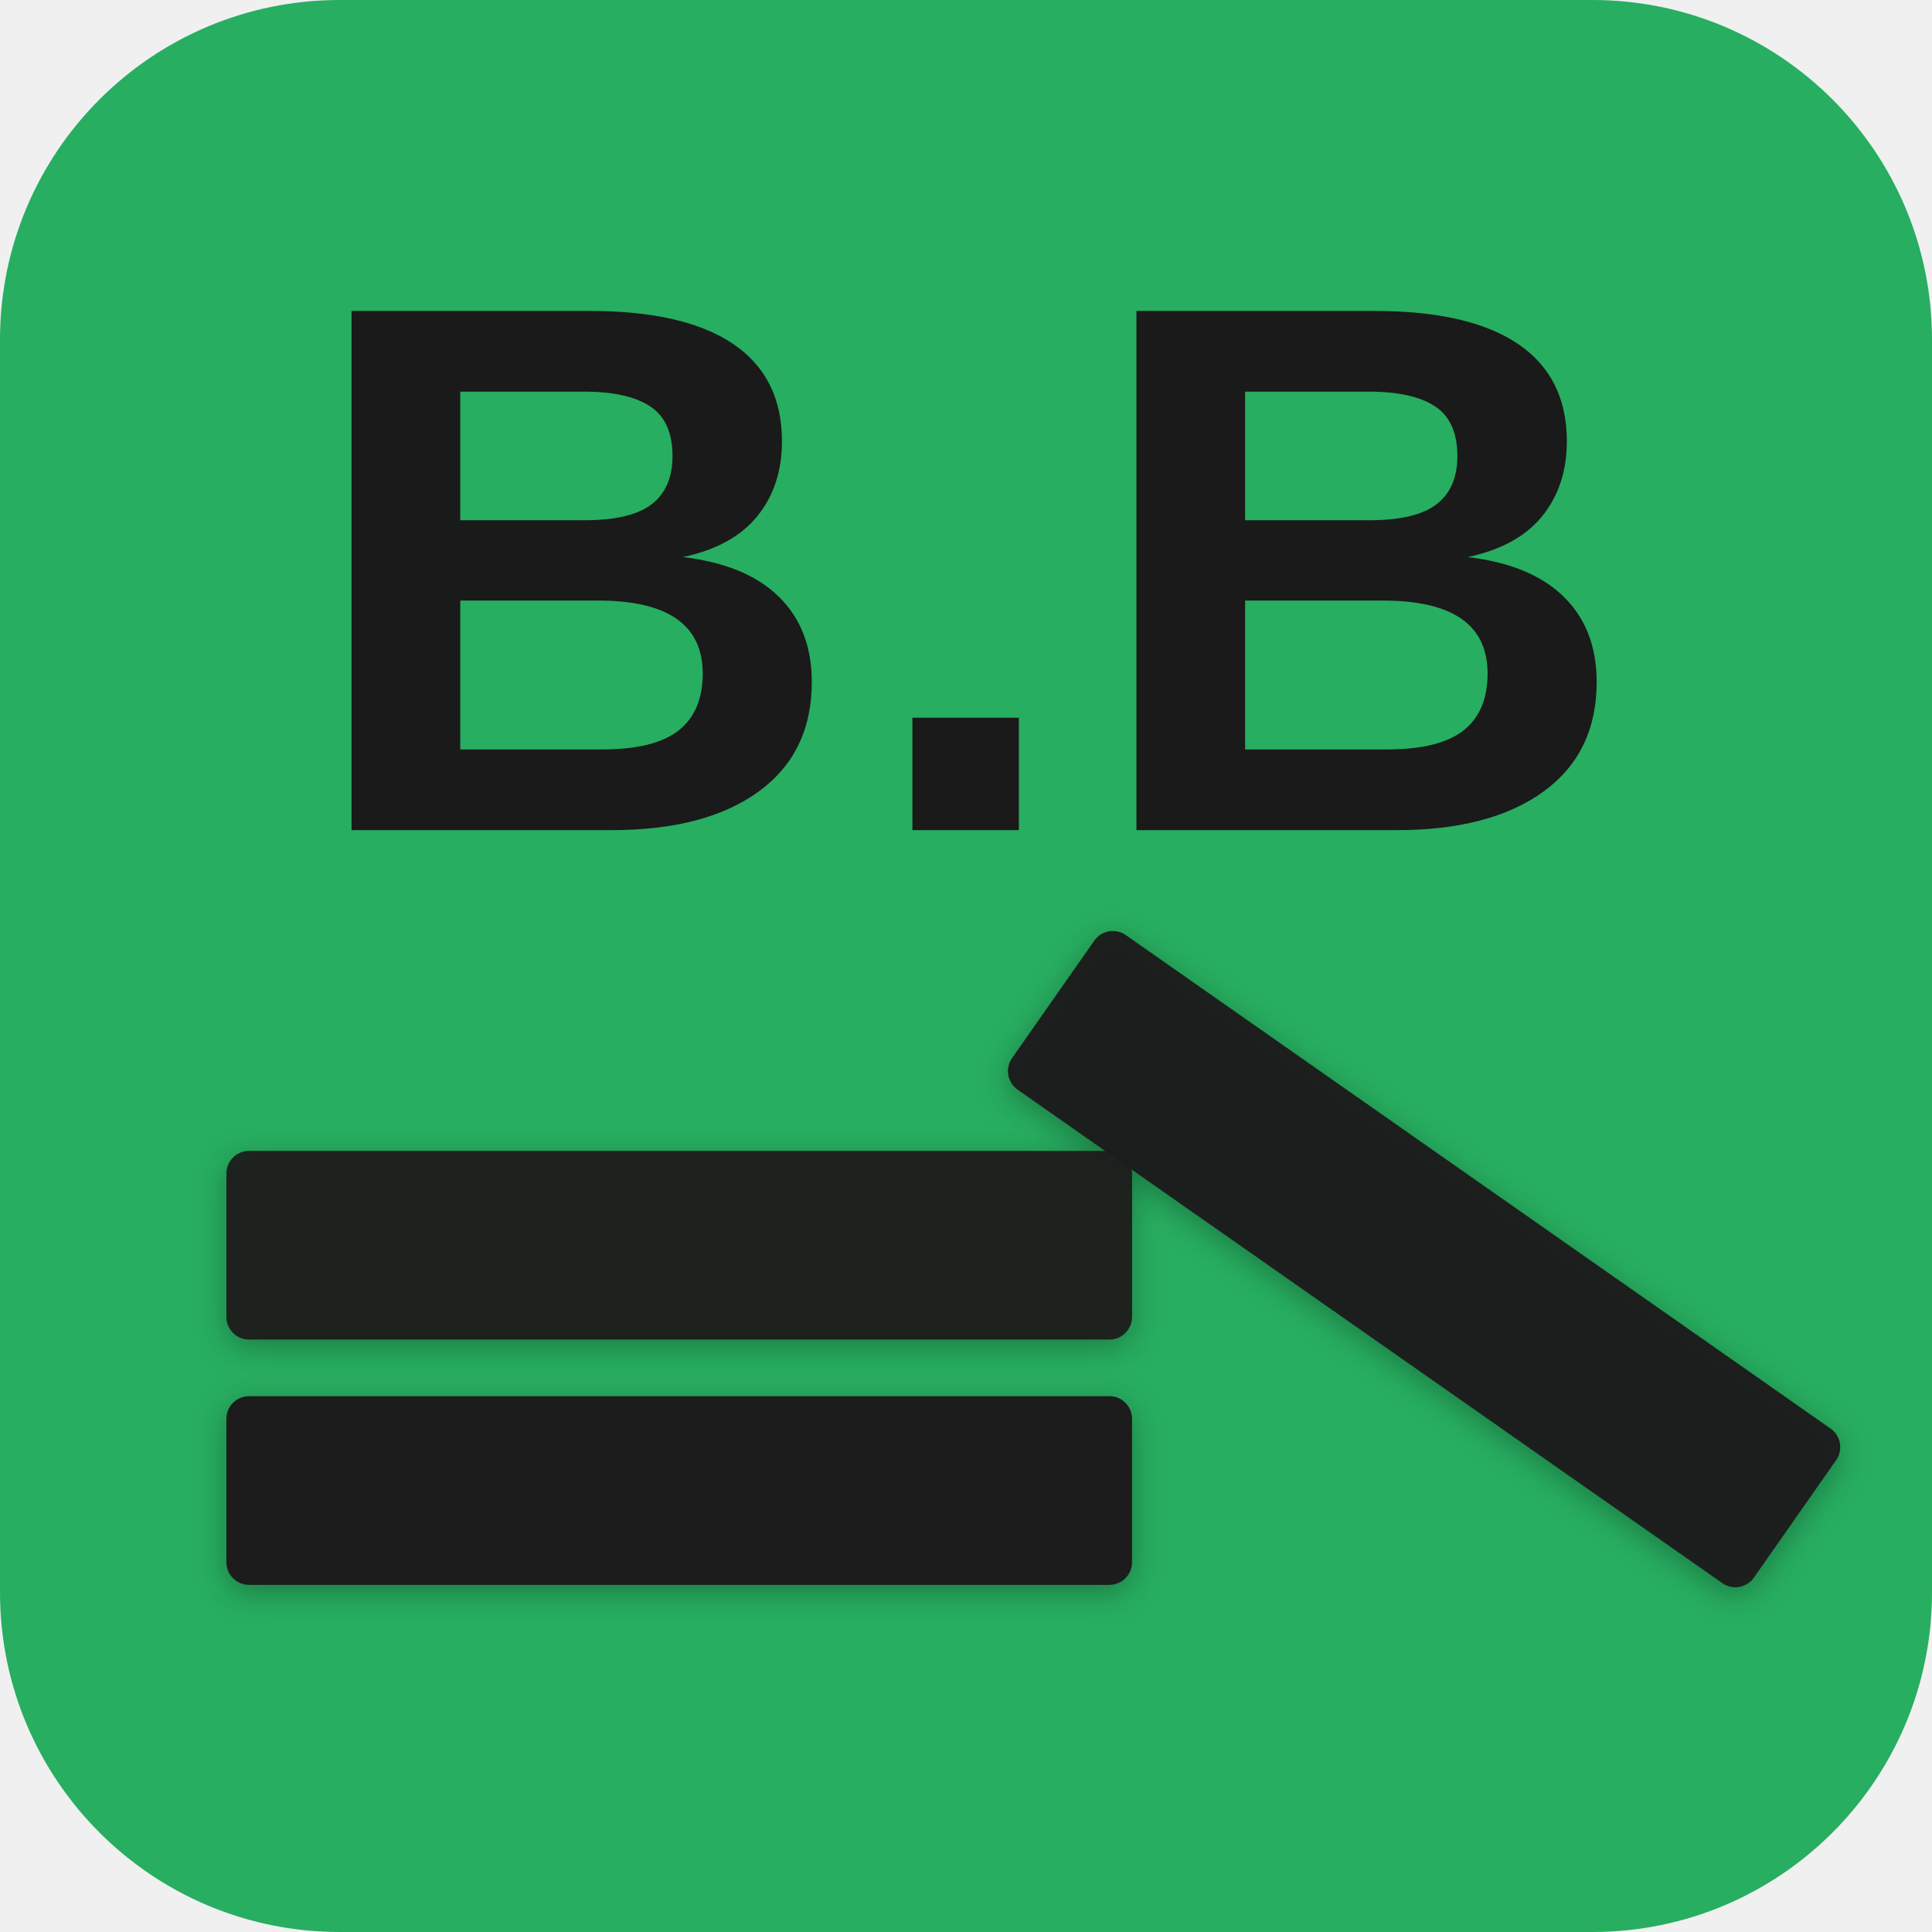
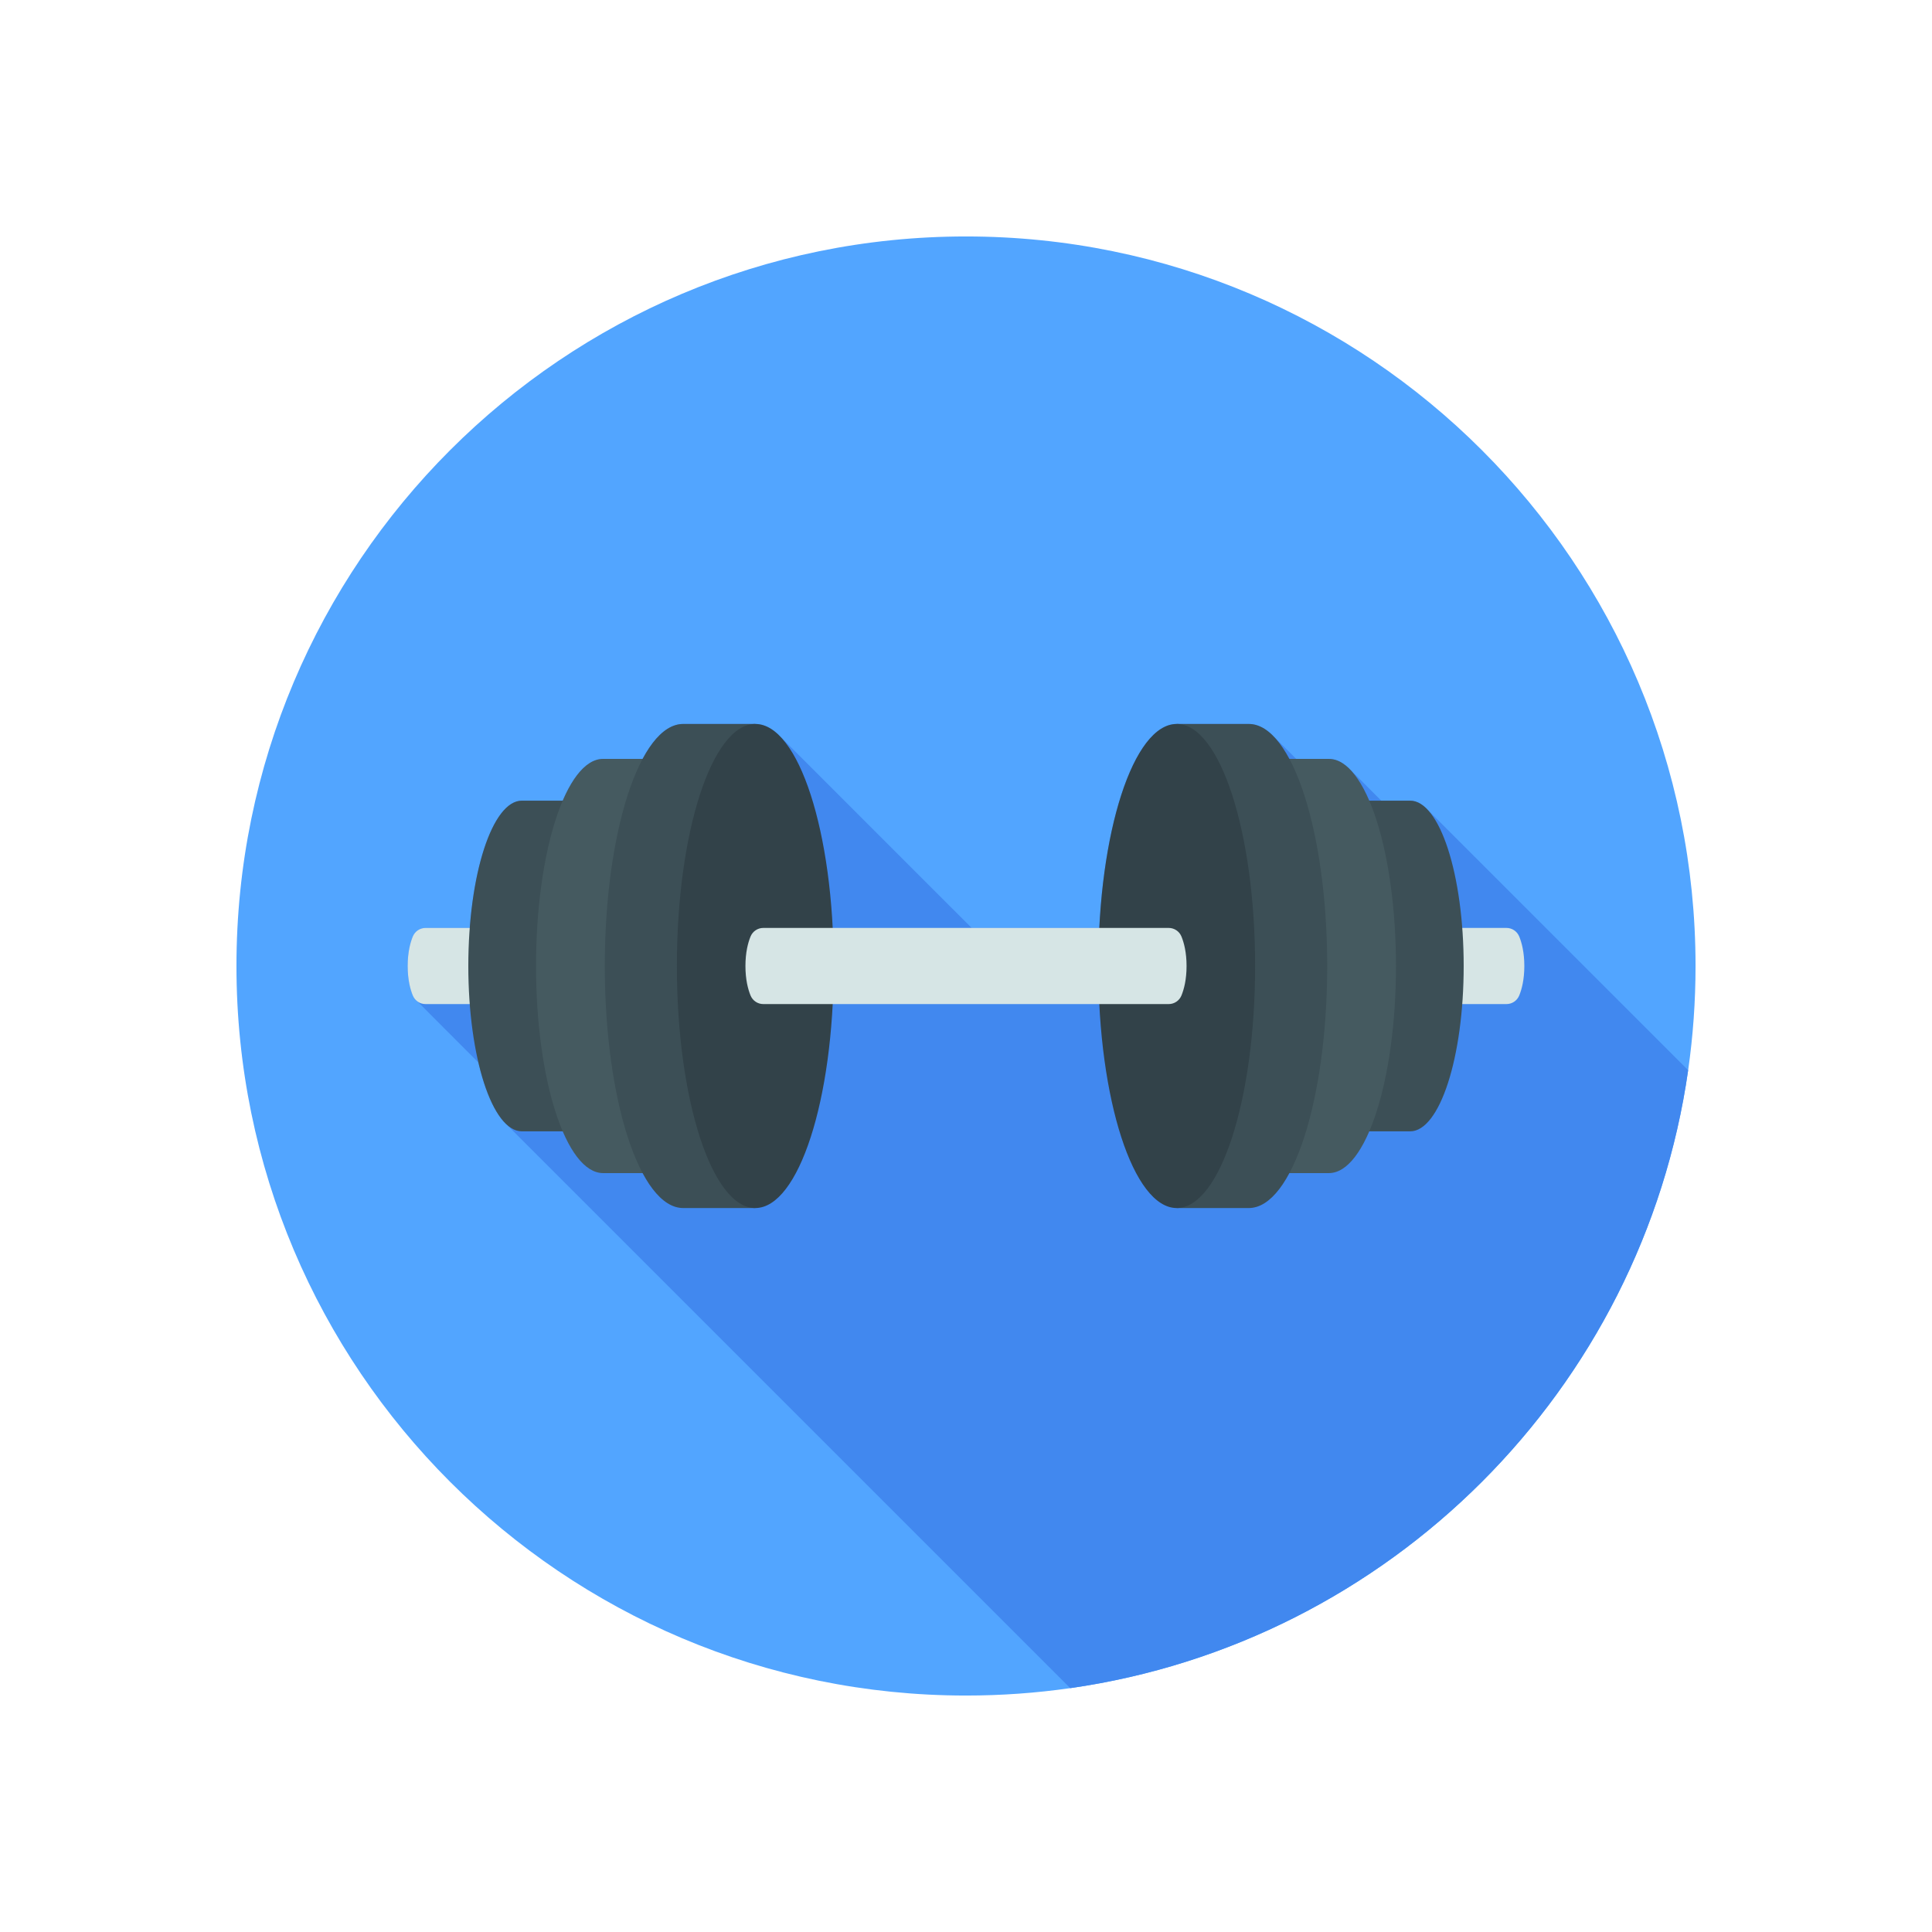
- <svg xmlns="http://www.w3.org/2000/svg" width="1024" height="1024" viewBox="0 0 1024 1024">
-   <defs>
-     <linearGradient id="bgGradient3" x1="0%" y1="0%" x2="100%" y2="100%">
-       <stop offset="0%" style="stop-color:#27ae60;stop-opacity:1" />
-       <stop offset="100%" style="stop-color:#27ae60;stop-opacity:1" />
-     </linearGradient>
-     <filter id="shadow" x="-50%" y="-50%" width="200%" height="200%">
-       <feGaussianBlur in="SourceAlpha" stdDeviation="8" />
-       <feOffset dx="0" dy="4" result="offsetblur" />
-       <feComponentTransfer>
-         <feFuncA type="linear" slope="0.3" />
-       </feComponentTransfer>
-       <feMerge>
-         <feMergeNode />
-         <feMergeNode in="SourceGraphic" />
-       </feMerge>
-     </filter>
-   </defs>
-   <rect width="1024" height="1024" rx="180" fill="url(#bgGradient3)" />
-   <g filter="url(#shadow)">
-     <rect x="120" y="610" width="480" height="100" rx="12" fill="#1a1a1a" opacity="0.95" />
-     <rect x="120" y="740" width="480" height="100" rx="12" fill="#1a1a1a" />
-     <g transform="translate(512, 512) rotate(35) translate(-512, -512)">
-       <rect x="560" y="450" width="480" height="100" rx="12" fill="#1a1a1a" opacity="0.97" />
+ <svg xmlns="http://www.w3.org/2000/svg" version="1.1" x="0px" y="0px" viewBox="0 0 2200 2200" style="enable-background:new 0 0 2200 2200;" xml:space="preserve">
+   <g id="background">
+     <rect style="fill:#FFFFFF;" width="2200" height="2200" />
+   </g>
+   <g id="Objects">
+     <g>
+       <path style="fill:#52A5FF;" d="M1930.744,1100c0,40.309-2.872,79.935-8.423,118.707    c-52.052,363.806-339.808,651.563-703.614,703.614c-38.772,5.551-78.398,8.423-118.707,8.423    c-458.803,0-830.744-371.94-830.744-830.744S641.197,269.256,1100,269.256S1930.744,641.197,1930.744,1100z" />
+       <path style="fill:#4188EF;" d="M1922.321,1218.707c-52.052,363.806-339.808,651.563-703.614,703.614l-641.603-641.603    c-13.194-11.924-24.531-37.224-32.367-70.84l-69.473-69.591c-2.274-1.676-4.11-3.96-5.231-6.693    c-2.872-7.035-5.807-18.041-5.807-33.594c0-15.564,2.936-26.56,5.807-33.584c2.413-5.903,8.145-9.768,14.518-9.768h50.354    c6.341-83.084,30.509-144.935,59.364-144.935h46.511c12.789-29.837,28.727-47.547,45.999-47.547h44.953    c13.483-25.247,29.303-39.786,46.234-39.786h82.091c10.195,0,19.994,5.295,29.122,15.02l217.28,217.248h145.32    c6.736-131.624,43.64-232.268,88.165-232.268h82.091c10.205,0,20.005,5.295,29.143,15.031l24.819,24.755h37.224    c8.817,0,17.283,4.622,25.161,13.109l34.502,34.438h32.847c7.195,0,14.091,3.843,20.496,10.899L1922.321,1218.707z" />
+       <g>
+         <path style="fill:#D6E5E5;" d="M545.446,1143.356h-60.891c-6.375,0-12.107-3.865-14.518-9.765     c-2.873-7.032-5.816-18.034-5.816-33.594c0-15.559,2.943-26.562,5.816-33.586c2.412-5.899,8.143-9.765,14.518-9.765h59.653     L545.446,1143.356z" />
+         <path style="fill:#D6E5E5;" d="M1654.554,1143.356h60.891c6.375,0,12.106-3.865,14.518-9.765     c2.873-7.032,5.816-18.034,5.816-33.594c0-15.559-2.943-26.562-5.816-33.586c-2.412-5.899-8.143-9.765-14.518-9.765h-59.653     L1654.554,1143.356z" />
+         <path style="fill:#3C4F56;" d="M650.342,911.715h-56.078c-33.683,0-60.989,84.298-60.989,188.285s27.306,188.285,60.989,188.285     h56.078V911.715z" />
+         <path style="fill:#455A60;" d="M757.013,864.172h-70.238c-42.189,0-76.389,105.584-76.389,235.828s34.201,235.828,76.389,235.828     h70.238V864.172z" />
+         <path style="fill:#3C4F56;" d="M860.052,824.381h-82.089c-49.307,0-89.278,123.399-89.278,275.619s39.971,275.619,89.278,275.619     h82.089V824.381z" />
+         <ellipse style="fill:#324249;" cx="860.052" cy="1100" rx="89.278" ry="275.619" />
+         <path style="fill:#3C4F56;" d="M1549.658,911.715h56.078c33.683,0,60.989,84.298,60.989,188.285s-27.306,188.285-60.989,188.285     h-56.078V911.715z" />
+         <path style="fill:#455A60;" d="M1442.987,864.172h70.238c42.188,0,76.389,105.584,76.389,235.828s-34.201,235.828-76.389,235.828     h-70.238V864.172z" />
+         <path style="fill:#3C4F56;" d="M1339.948,824.381h82.089c49.307,0,89.278,123.399,89.278,275.619s-39.971,275.619-89.278,275.619     h-82.089V824.381z" />
+         <ellipse style="fill:#324249;" cx="1339.948" cy="1100" rx="89.278" ry="275.619" />
+         <path style="fill:#D6E5E5;" d="M1351.154,1099.998c0,15.56-2.943,26.562-5.816,33.594c-2.412,5.899-8.143,9.765-14.518,9.765     H869.179c-6.375,0-12.107-3.865-14.518-9.765c-2.873-7.032-5.816-18.034-5.816-33.594c0-15.559,2.943-26.562,5.816-33.586     c2.411-5.899,8.143-9.765,14.518-9.765h461.641c6.375,0,12.106,3.865,14.518,9.765     C1348.211,1073.437,1351.154,1084.439,1351.154,1099.998z" />
+       </g>
    </g>
  </g>
-   <text x="512" y="440" font-family="Arial Black, Arial, sans-serif" font-size="400" font-weight="900" text-anchor="middle" fill="#1a1a1a" letter-spacing="8">B.B</text>
</svg>
